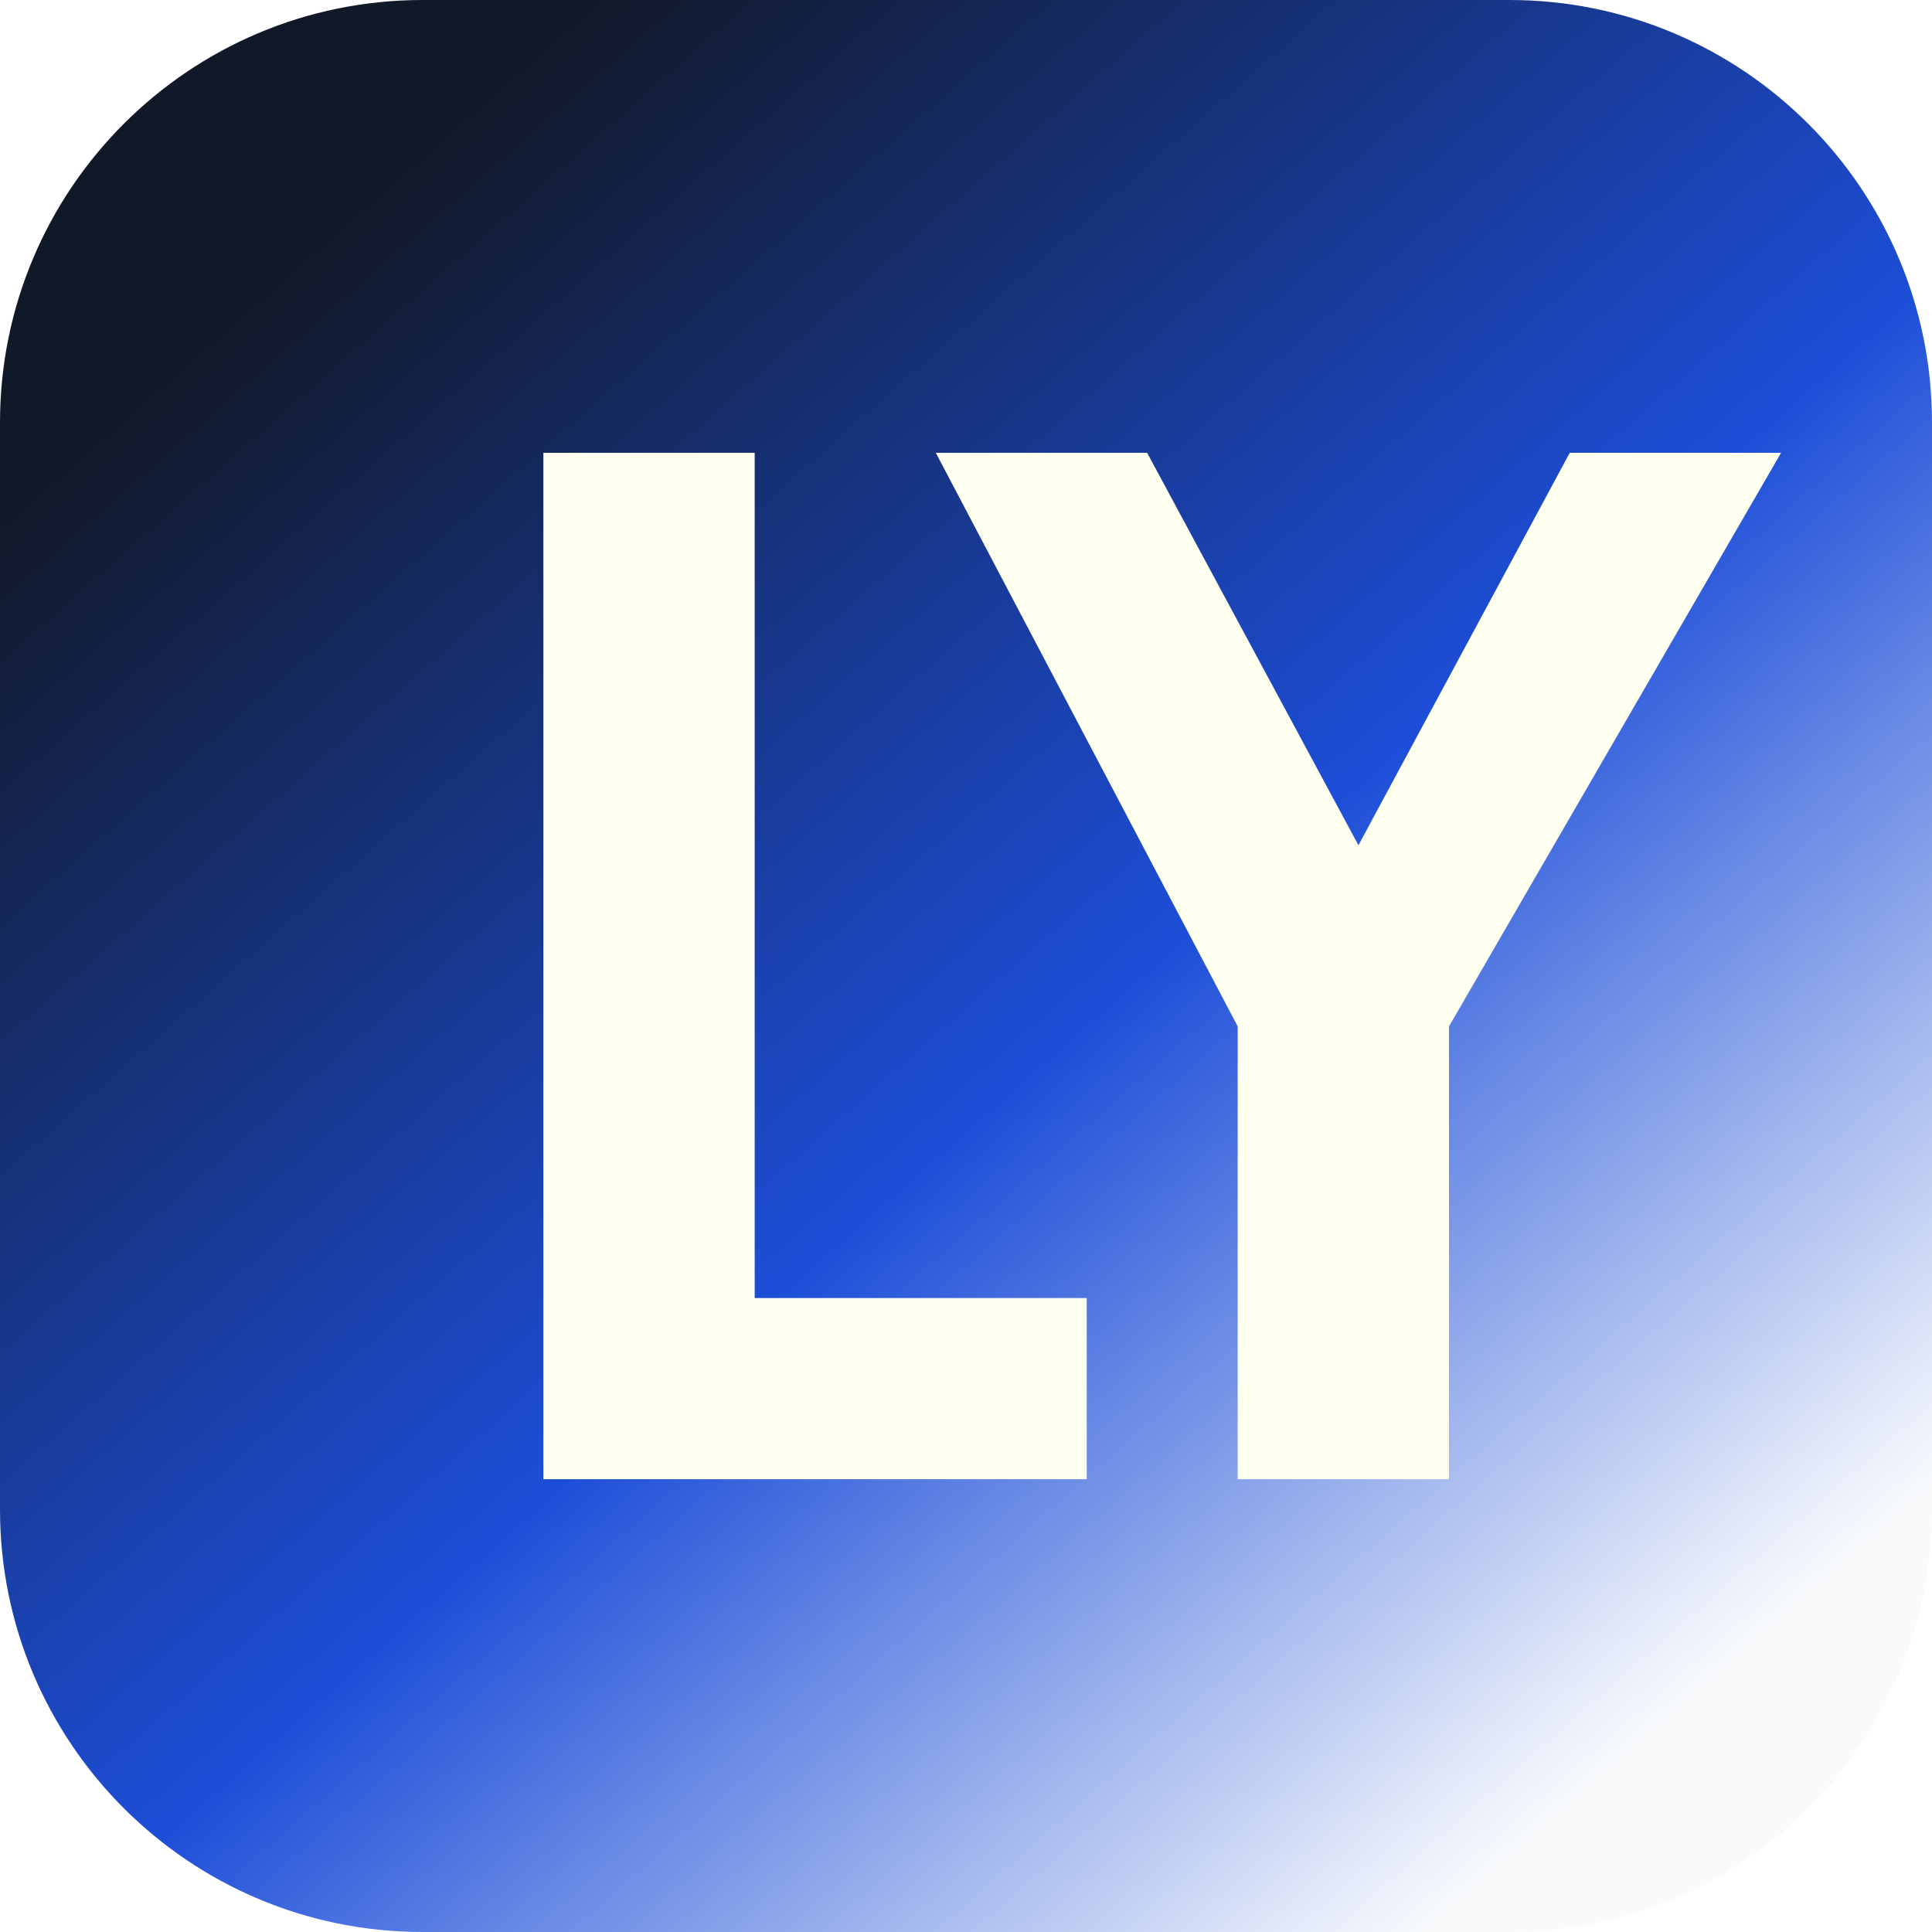
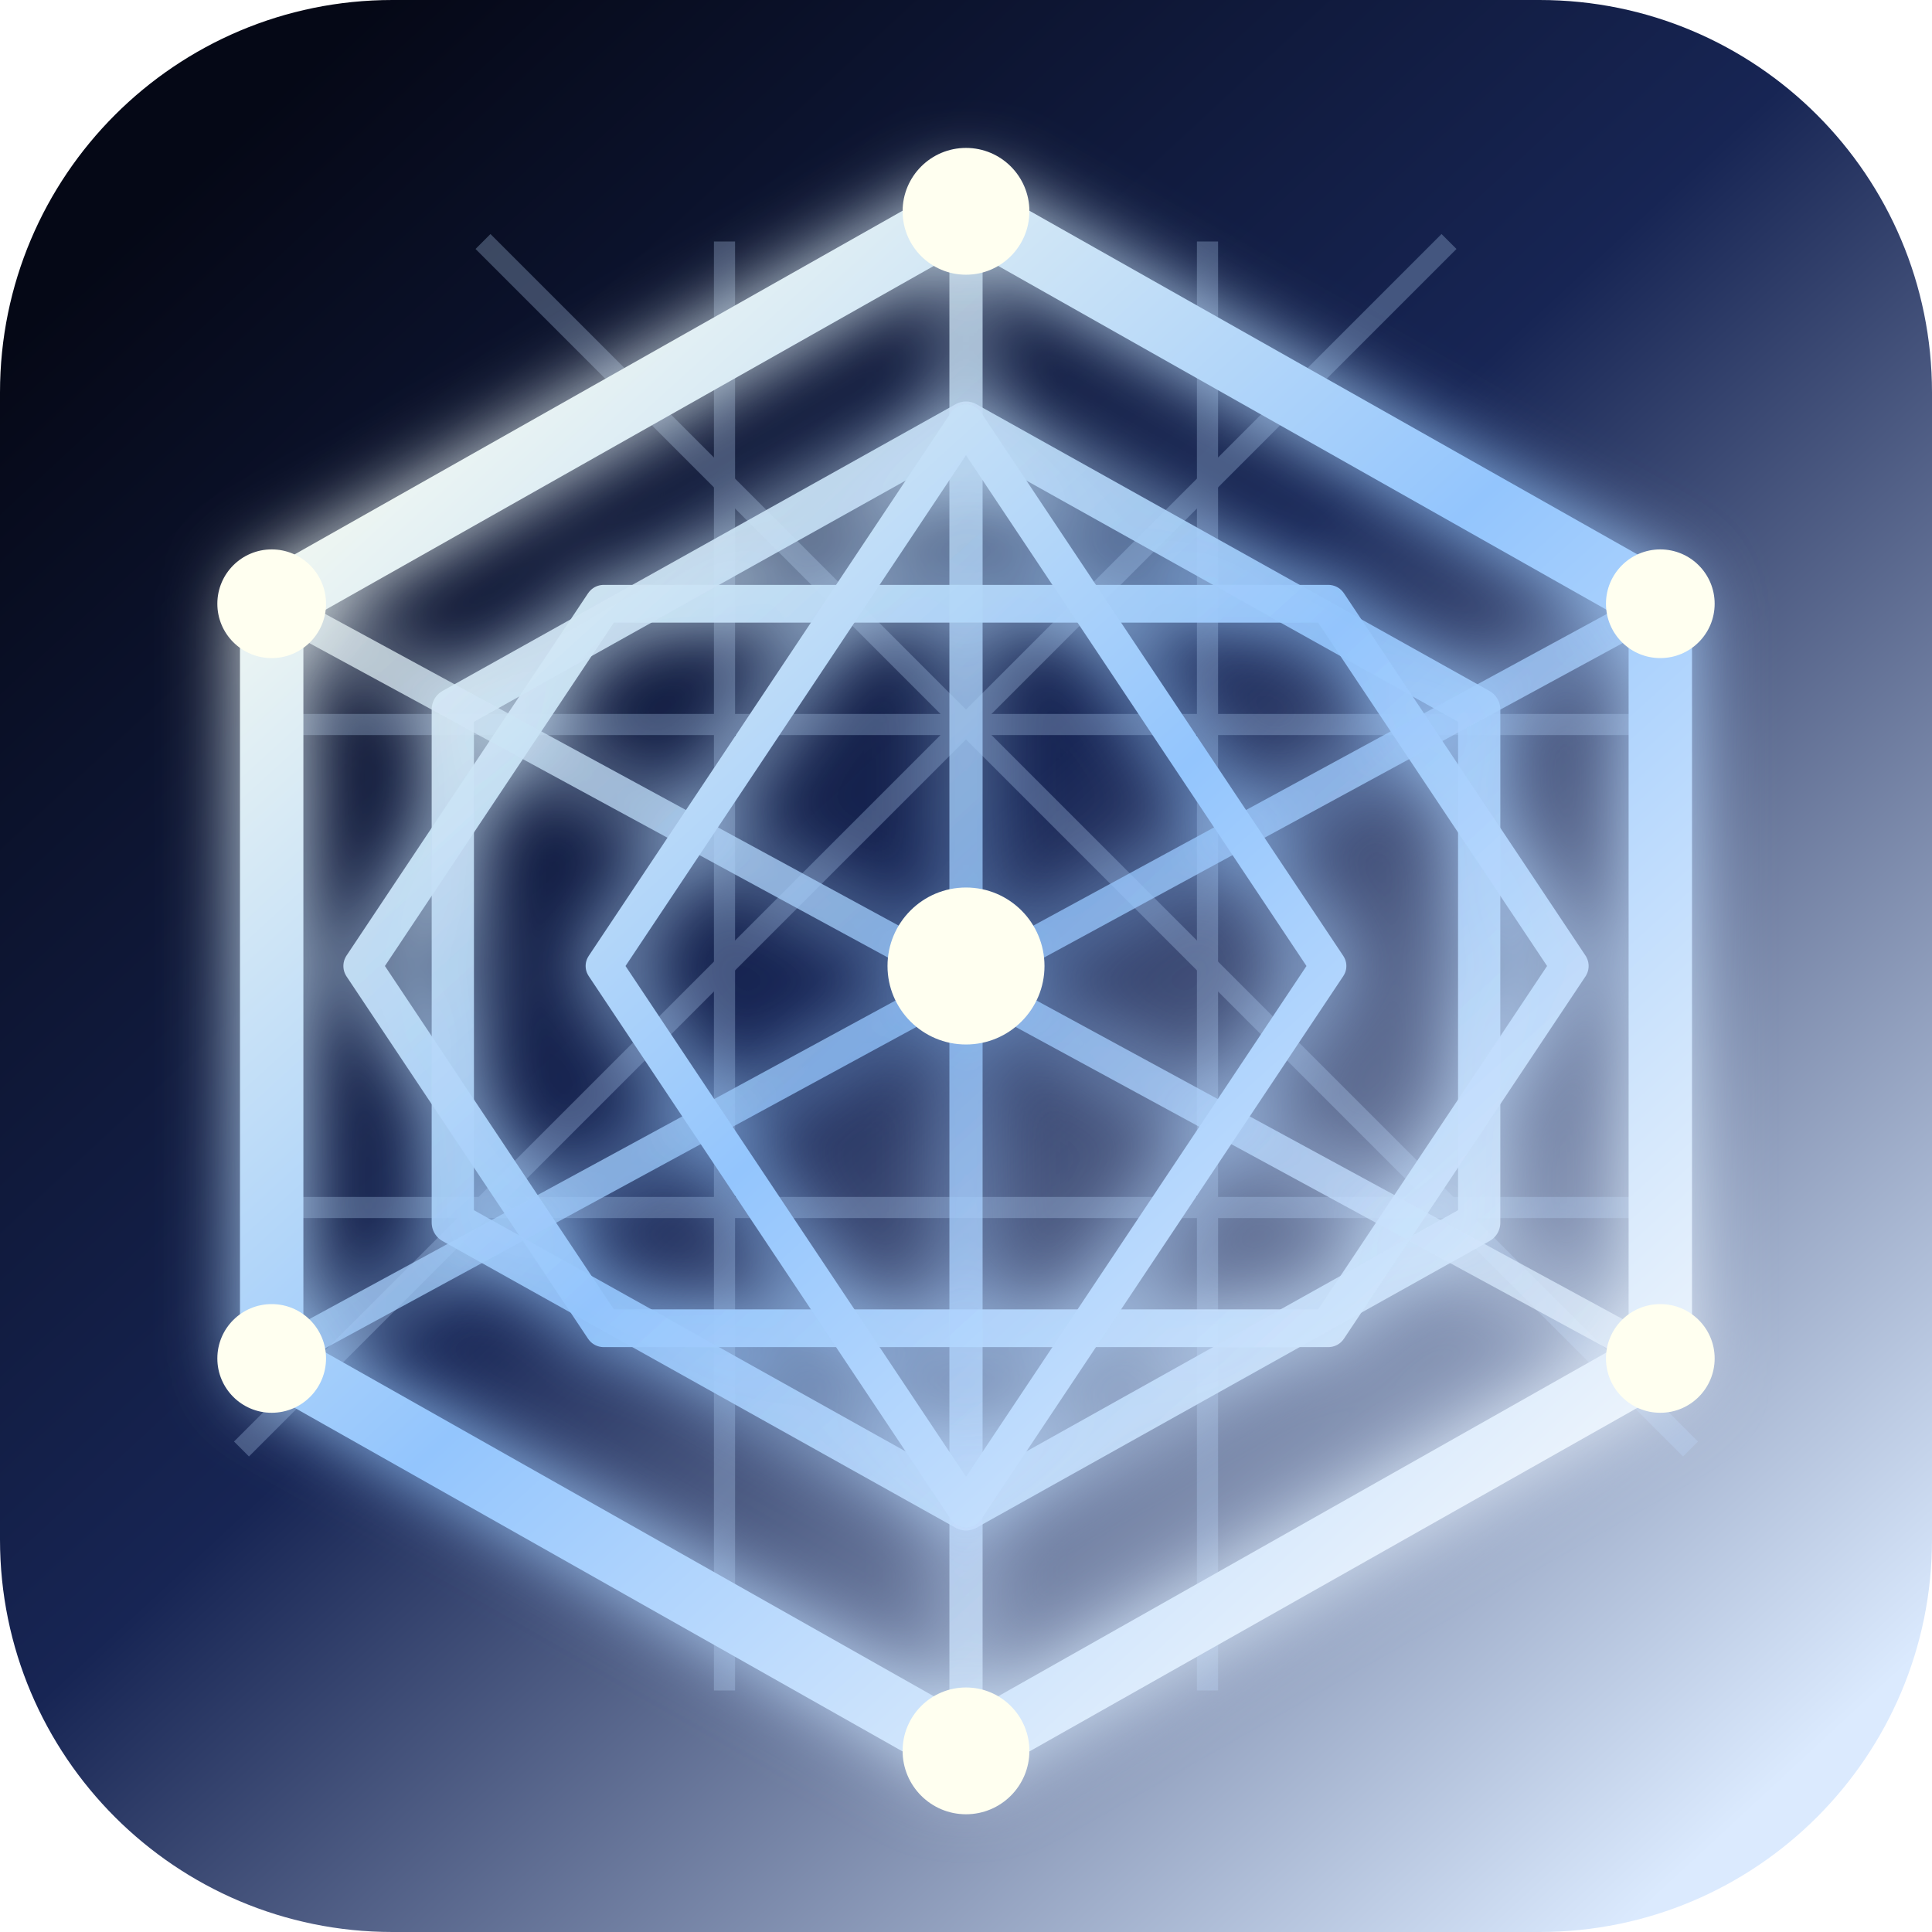
<svg xmlns="http://www.w3.org/2000/svg" viewBox="0 0 64 64">
  <defs>
-     <linearGradient id="bg" x1="10" y1="8" x2="54" y2="58" gradientUnits="userSpaceOnUse">
-       <stop stop-color="#111827" />
-       <stop offset="0.55" stop-color="#1d4ed8" />
+     <linearGradient id="bg" x1="7" y1="5" x2="58" y2="60" gradientUnits="userSpaceOnUse">
+       <stop stop-color="#050816" />
+       <stop offset="0.45" stop-color="#172554" />
+       <stop offset="1" stop-color="#dbeafe" />
+     </linearGradient>
+     <linearGradient id="line" x1="12" y1="10" x2="52" y2="54" gradientUnits="userSpaceOnUse">
+       <stop stop-color="#fffff0" />
+       <stop offset="0.5" stop-color="#93c5fd" />
      <stop offset="1" stop-color="#f8fafc" />
    </linearGradient>
+     <filter id="glow" x="-30%" y="-30%" width="160%" height="160%">
+       <feGaussianBlur stdDeviation="1.2" result="blur" />
+       <feMerge>
+         <feMergeNode in="blur" />
+         <feMergeNode in="SourceGraphic" />
+       </feMerge>
+     </filter>
  </defs>
-   <rect width="64" height="64" rx="14" fill="url(#bg)" />
-   <path d="M18 15v34h18v-6H25V15h-7Zm20 0 7 13 7-13h7L48 34v15h-7V34L31 15h7Z" fill="#fffff0" />
+   <rect width="64" height="64" rx="13" fill="url(#bg)" />
+   <g opacity="0.28" fill="none" stroke="#bfdbfe" stroke-width="0.7">
+     <path d="M8 24h48M8 40h48M24 8v48M40 8v48" />
+     <path d="M16 8l40 40M48 8 8 48" />
+   </g>
+   <g fill="none" stroke="url(#line)" stroke-linejoin="round" filter="url(#glow)">
+     <path d="M32 7 55 20v25L32 58 9 45V20Z" stroke-width="2.1" />
+     <path d="M32 14 49 23.5v17L32 50 15 40.5v-17Z" stroke-width="1.4" opacity="0.9" />
+     <path d="M32 7v51M9 20l46 25M55 20 9 45" stroke-width="1.1" opacity="0.75" />
+     <path d="M20 20h24l8 12-8 12H20l-8-12Z" stroke-width="1.25" opacity="0.95" />
+     <path d="M32 14 44 32 32 50 20 32Z" stroke-width="1.2" />
+   </g>
+   <g fill="#fffff0">
+     <circle cx="32" cy="7" r="2.1" />
+     <circle cx="55" cy="20" r="1.8" />
+     <circle cx="55" cy="45" r="1.8" />
+     <circle cx="32" cy="58" r="2.1" />
+     <circle cx="9" cy="45" r="1.8" />
+     <circle cx="9" cy="20" r="1.8" />
+     <circle cx="32" cy="32" r="2.6" />
+   </g>
</svg>
